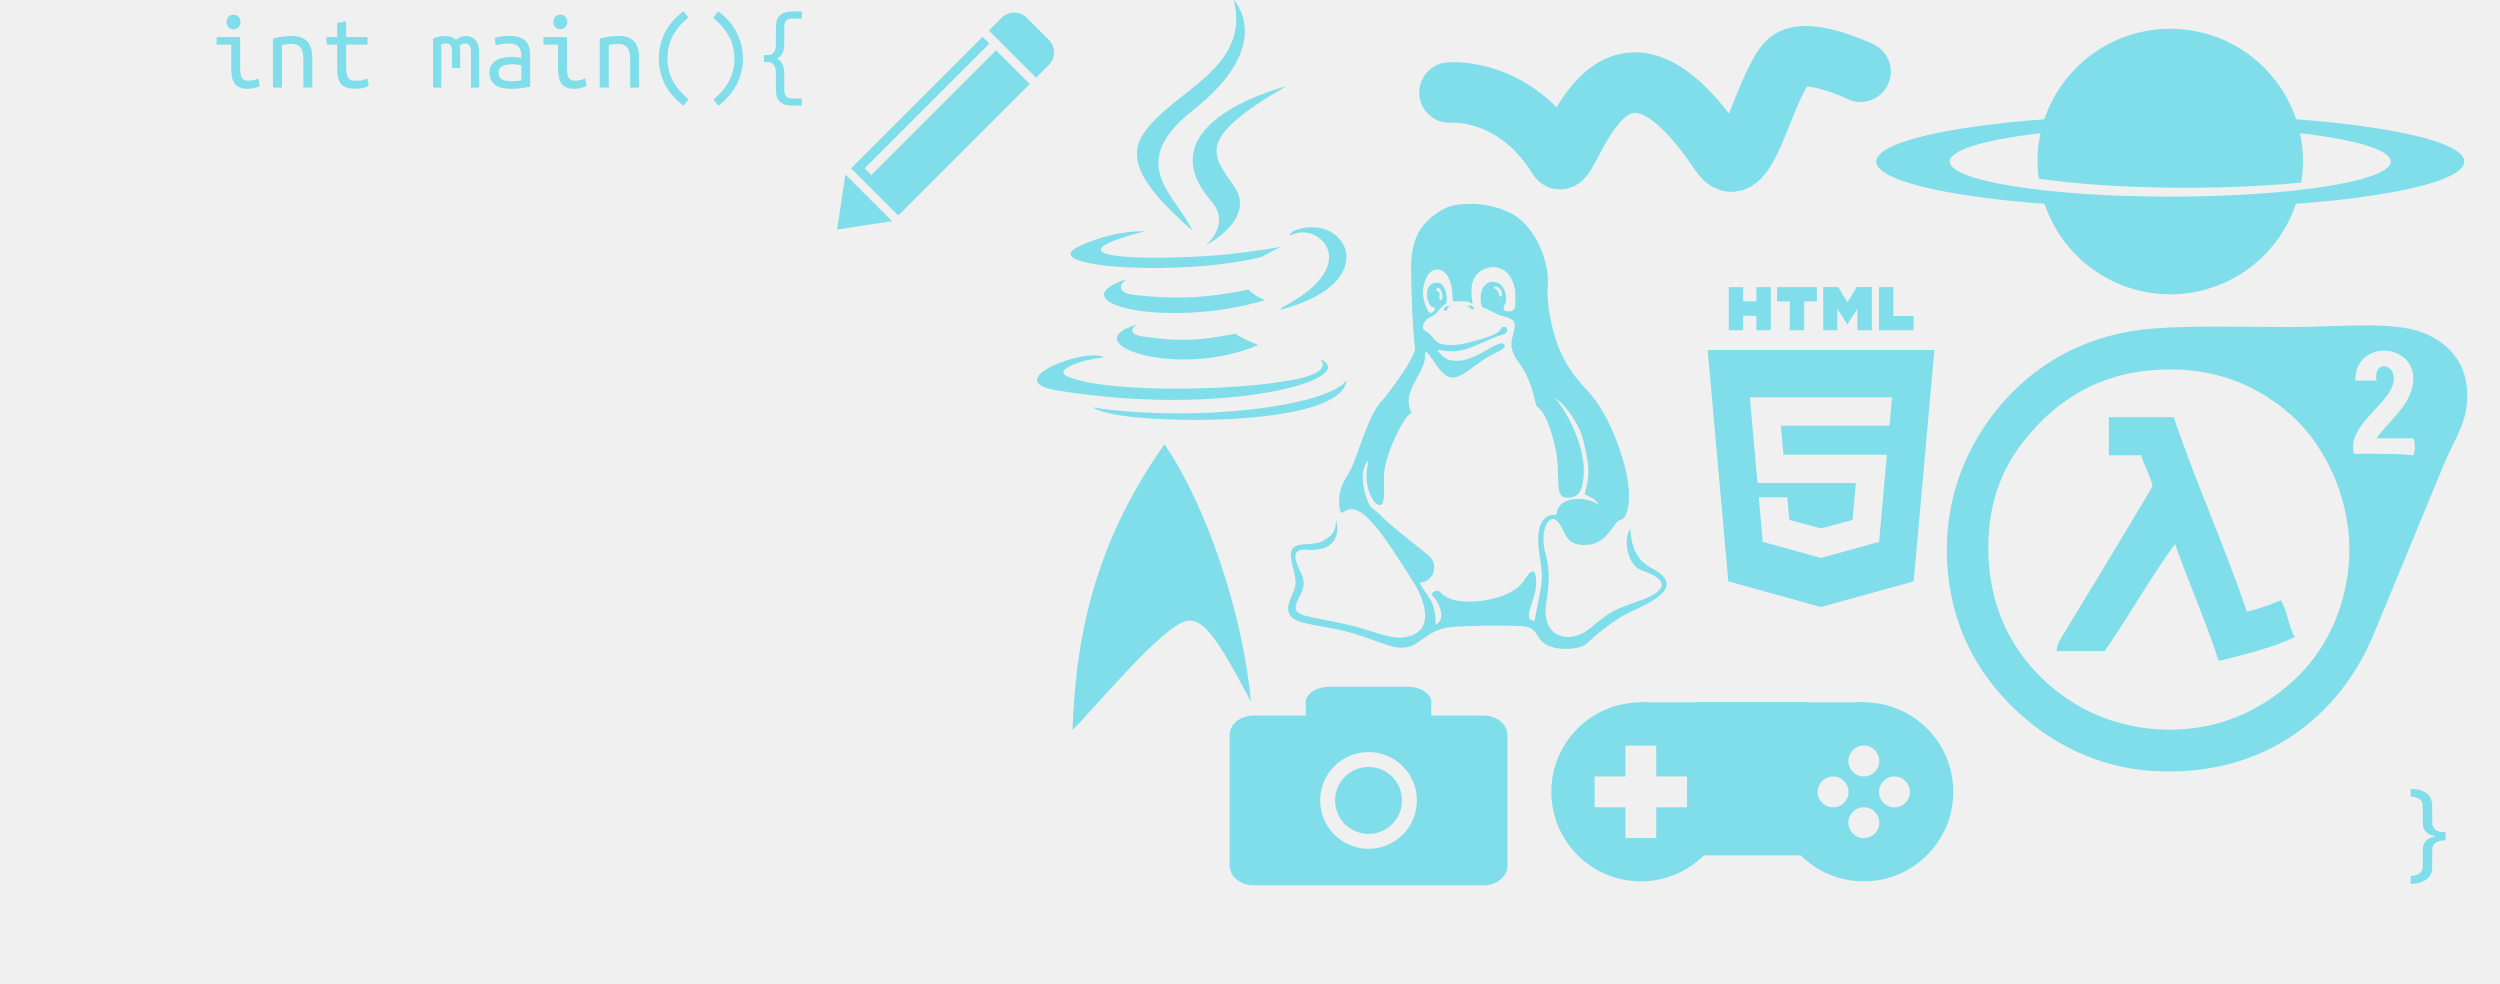
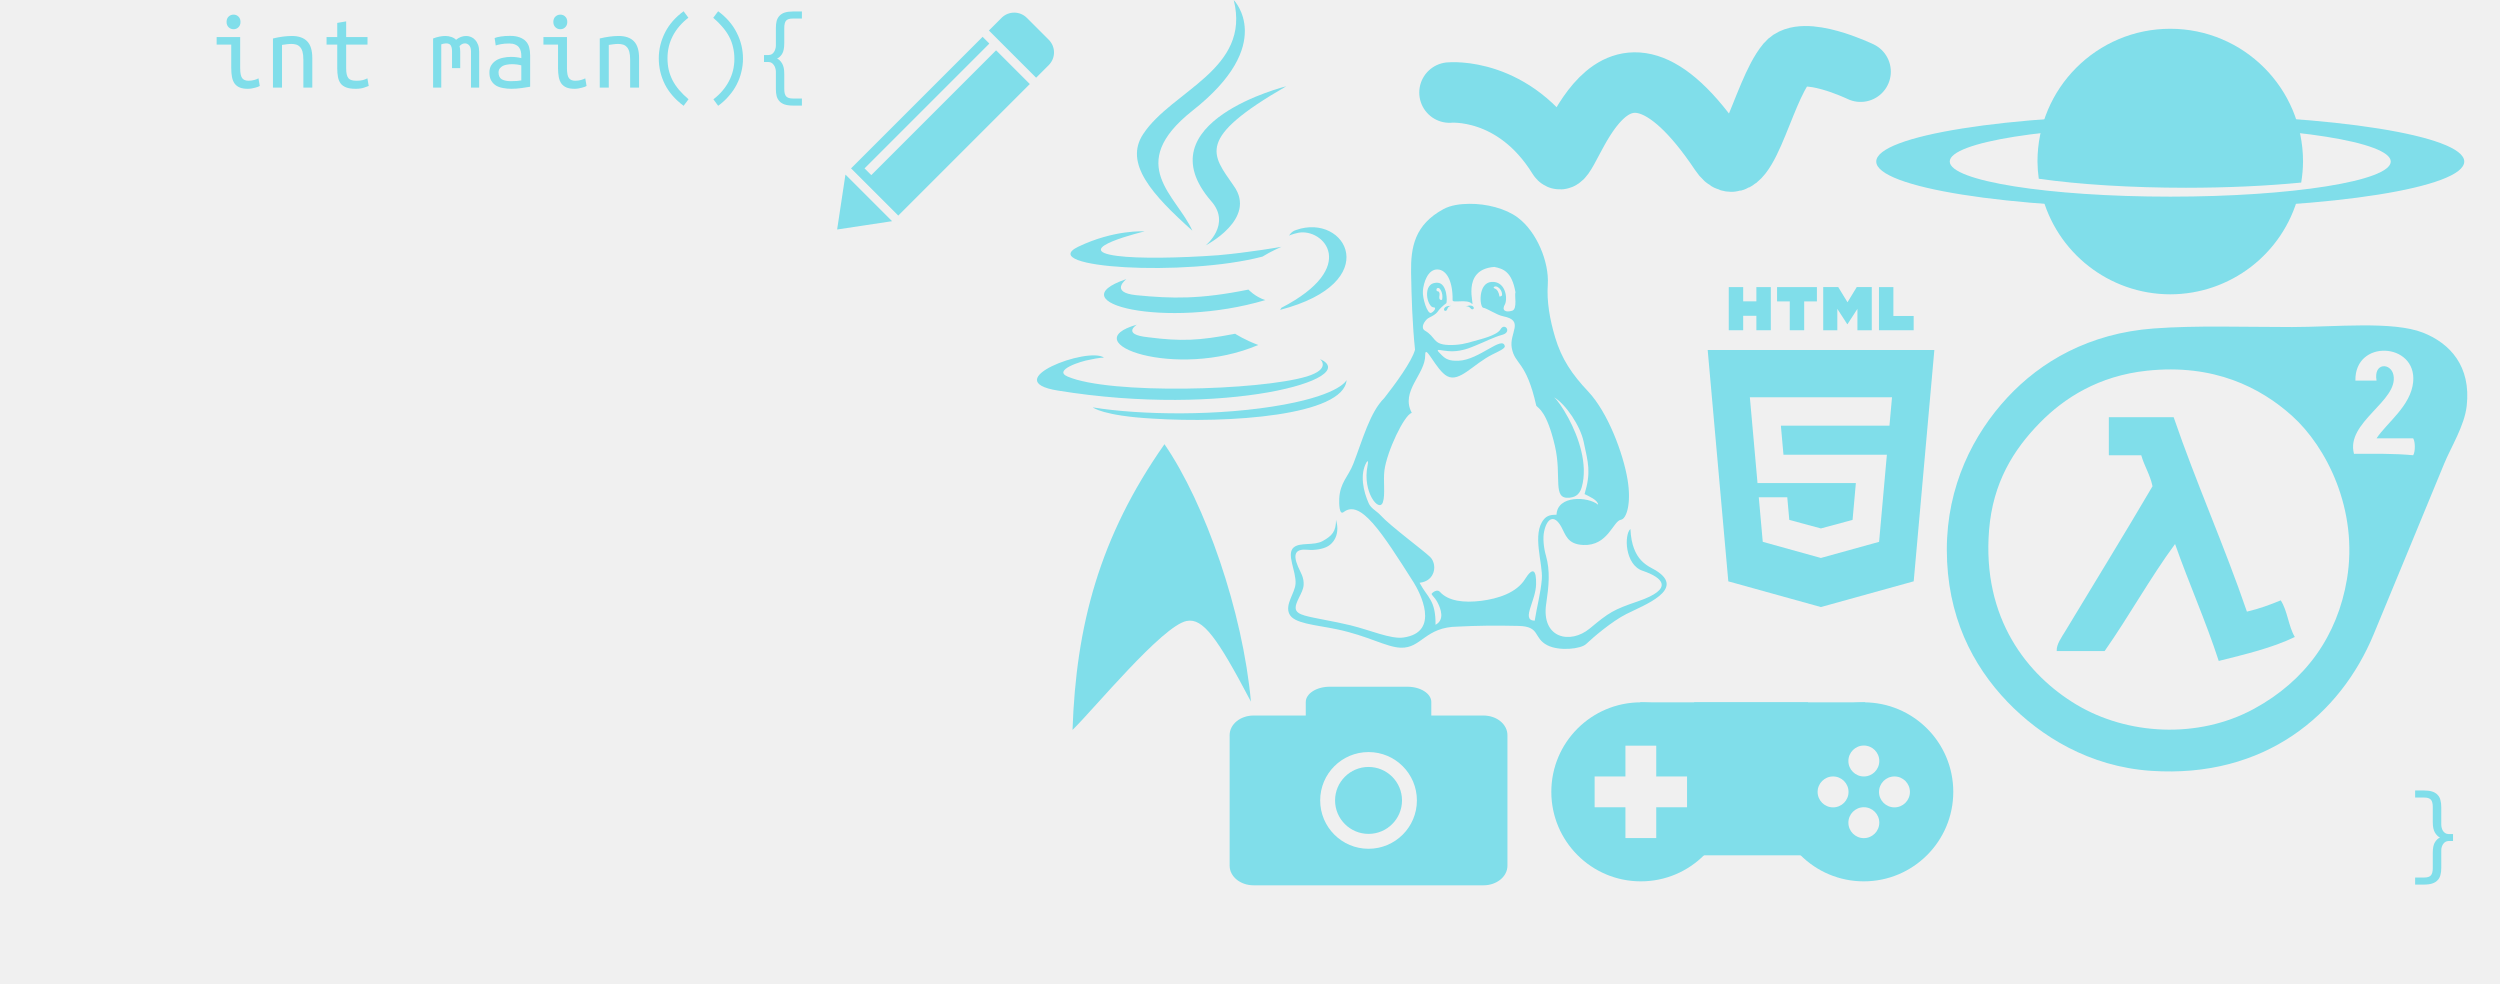
<svg xmlns="http://www.w3.org/2000/svg" width="743.838pt" height="292.592pt" viewBox="0 0 929.797 365.74" id="svg2" version="1.1">
  <defs id="defs4">
    <clipPath clipPathUnits="userSpaceOnUse" id="clipPath5843">
      <rect style="fill:#ffffff;fill-opacity:1;stroke:#4dc1ce;stroke-width:0;stroke-miterlimit:4;stroke-dasharray:none;stroke-opacity:1" id="rect5845" width="988.757" height="423.016" x="-543.386" y="116.912" />
    </clipPath>
    <clipPath clipPathUnits="userSpaceOnUse" id="clipPath5847">
      <rect style="fill:#ffffff;fill-opacity:1;stroke:#4dc1ce;stroke-width:0;stroke-miterlimit:4;stroke-dasharray:none;stroke-opacity:1" id="rect5849" width="988.757" height="423.016" x="-543.386" y="116.912" />
    </clipPath>
    <clipPath clipPathUnits="userSpaceOnUse" id="clipPath5851">
      <rect style="fill:#ffffff;fill-opacity:1;stroke:#4dc1ce;stroke-width:0;stroke-miterlimit:4;stroke-dasharray:none;stroke-opacity:1" id="rect5853" width="988.757" height="423.016" x="-543.386" y="116.912" />
    </clipPath>
    <clipPath clipPathUnits="userSpaceOnUse" id="clipPath5855">
      <rect style="fill:#ffffff;fill-opacity:1;stroke:#4dc1ce;stroke-width:0;stroke-miterlimit:4;stroke-dasharray:none;stroke-opacity:1" id="rect5857" width="988.757" height="423.016" x="-543.386" y="116.912" />
    </clipPath>
    <clipPath clipPathUnits="userSpaceOnUse" id="clipPath5859">
      <rect style="fill:#ffffff;fill-opacity:1;stroke:#4dc1ce;stroke-width:0;stroke-miterlimit:4;stroke-dasharray:none;stroke-opacity:1" id="rect5861" width="988.757" height="423.016" x="-543.386" y="116.912" />
    </clipPath>
    <clipPath clipPathUnits="userSpaceOnUse" id="clipPath5863">
      <rect style="fill:#ffffff;fill-opacity:1;stroke:#4dc1ce;stroke-width:0;stroke-miterlimit:4;stroke-dasharray:none;stroke-opacity:1" id="rect5865" width="988.757" height="423.016" x="-543.386" y="116.912" />
    </clipPath>
    <clipPath clipPathUnits="userSpaceOnUse" id="clipPath5867">
      <rect style="fill:#ffffff;fill-opacity:1;stroke:#4dc1ce;stroke-width:0;stroke-miterlimit:4;stroke-dasharray:none;stroke-opacity:1" id="rect5869" width="988.757" height="423.016" x="-543.386" y="116.912" />
    </clipPath>
    <clipPath clipPathUnits="userSpaceOnUse" id="clipPath5871">
      <rect style="fill:#ffffff;fill-opacity:1;stroke:#4dc1ce;stroke-width:0;stroke-miterlimit:4;stroke-dasharray:none;stroke-opacity:1" id="rect5873" width="988.757" height="423.016" x="-543.386" y="116.912" />
    </clipPath>
  </defs>
  <g id="layer1" transform="translate(-561.7553,-62.88513)">
    <g id="g4222" transform="matrix(0.553083,0,0,0.553083,1025.002,56.67962)" style="fill:#80deea;fill-opacity:1">
      <path id="path3394" d="m 610.83,232.082 c 28.292,-2.092 60.246,-0.947 92.846,-0.947 29.215,0 67.794,-4.206 88.109,3.79 18.095,7.122 32.394,22.523 29.37,49.265 -1.518,13.418 -10.561,27.648 -15.159,38.844 -15.217,37.058 -32.812,79.412 -47.37,114.636 -22.42,54.242 -73.281,97.021 -149.691,91.9 -41.429,-2.779 -74.371,-23.248 -96.636,-46.424 -23.404,-24.363 -40.738,-57.709 -40.738,-102.32 0,-42.795 17.851,-77.686 40.738,-102.321 22.405,-24.115 54.82,-43.191 98.531,-46.423 m 174.323,36.001 c 2.555,-26.637 -39.369,-29.095 -38.844,-0.947 l 14.211,0 c -2.135,-12.303 9.656,-12.044 11.369,-3.79 3.631,17.5 -32.326,31.788 -26.527,53.055 13.622,-0.042 27.428,-0.269 39.791,0.947 1.48,-2.172 1.48,-9.196 0,-11.369 l -24.633,0 c 7.006,-10.561 23.09,-21.807 24.633,-37.896 m -251.064,27.475 c -17.719,18.101 -31.533,40.191 -34.107,72.003 -4.841,59.829 25.983,97.852 58.74,117.479 33.944,20.338 81.501,23.41 119.373,2.842 34.803,-18.899 56.164,-49.133 62.529,-87.161 7.796,-46.582 -13.714,-89.051 -36.949,-109.9 -21.16,-18.987 -52.508,-35.137 -97.583,-30.317 -32.291,3.452 -55.493,18.187 -72.003,35.054" style="fill:#80deea;fill-opacity:1" />
      <path id="path3396" d="m 580.512,291.768 43.581,0 c 15.314,44.688 33.953,86.053 49.266,130.743 8.193,-1.912 15.589,-4.622 22.737,-7.579 4.533,6.835 5.214,17.524 9.475,24.633 -15.107,7.315 -33.225,11.621 -51.16,16.106 -8.843,-27.16 -20.003,-52.001 -29.37,-78.636 -16.864,22.928 -30.968,48.614 -47.371,72.003 l -32.212,0 c -0.297,-4.498 3.277,-9.268 5.685,-13.264 18.61,-30.885 40.048,-65.68 58.74,-97.583 -1.638,-7.837 -5.489,-13.46 -7.58,-20.843 l -21.79,0 0,-25.58 z" style="fill:#80deea;fill-opacity:1" />
    </g>
    <g id="g4326" style="fill:#80deea;fill-opacity:1" transform="matrix(0.5023756,0,0,0.5023756,684.5016,-186.424)">
      <path style="fill:#80deea;fill-opacity:1" id="_227268128" d="m 597.38,736.596 c 0,0 -11.939,7.267 8.305,9.344 24.397,3.114 37.374,2.596 64.366,-2.595 0,0 7.267,4.672 17.13,8.305 -60.733,25.954 -137.557,-1.558 -89.801,-15.054 l 10e-5,-3e-5 z m -7.786,-33.74 c 0,0 -12.977,9.862 7.267,11.939 26.474,2.596 47.237,3.114 83.053,-4.153 0,0 4.672,5.191 12.458,7.786 -73.191,21.802 -155.206,2.076 -102.778,-15.572 l -5e-4,10e-5 z m 143.267,59.175 c 0,0 8.825,7.267 -9.863,12.977 -34.779,10.382 -145.863,13.496 -177.008,0 -10.901,-4.671 9.863,-11.42 16.61,-12.458 6.748,-1.557 10.382,-1.557 10.382,-1.557 -11.938,-8.305 -79.419,17.13 -34.26,24.397 124.061,20.244 226.321,-8.824 194.137,-23.359 l 10e-4,8e-5 z m -129.771,-94.473 c 0,0 -56.58,13.496 -20.244,18.168 15.572,2.076 46.198,1.558 74.748,-0.519 23.358,-2.076 46.718,-6.229 46.718,-6.229 0,0 -8.306,3.633 -14.016,7.267 -57.618,15.053 -168.183,8.305 -136.519,-7.267 26.992,-12.977 49.312,-11.42 49.312,-11.42 l 3e-4,-3e-5 z m 101.222,56.58 c 58.137,-30.107 31.145,-59.175 12.458,-55.542 -4.672,1.038 -6.748,2.076 -6.748,2.076 0,0 1.557,-3.115 5.191,-4.153 36.855,-12.977 65.924,38.931 -11.938,59.175 0,0 0.519,-0.519 1.038,-1.557 l 0,1e-5 z m -95.512,82.015 c 56.061,3.634 141.71,-2.076 143.786,-28.549 0,0 -4.152,10.382 -46.198,18.168 -47.756,8.825 -106.931,7.786 -141.71,2.076 0,0 7.267,6.229 44.122,8.305 l 10e-5,3e-5 z" />
      <path id="path4303" d="m 669.014,496.26 c 0,0 32.183,32.702 -30.626,82.015 -50.351,39.969 -11.42,62.809 0,88.763 -29.588,-26.473 -50.87,-49.832 -36.336,-71.633 21.283,-32.183 79.939,-47.755 66.962,-99.145 l 0,-10e-5 z" style="fill:#80deea;fill-opacity:1" />
      <path id="path4301" d="m 652.403,645.237 c 15.053,17.13 -4.153,32.703 -4.153,32.703 0,0 38.412,-19.725 20.763,-44.122 -16.092,-23.358 -28.55,-34.778 38.931,-73.71 0,0 -106.412,26.474 -55.542,85.13 l 0,-10e-5 z" style="fill:#80deea;fill-opacity:1" />
    </g>
    <g id="g4475" transform="matrix(0.2324145,0,0,0.2324145,1178.678,139.6418)" style="fill:#80deea;fill-opacity:1">
      <path id="polygon4403" transform="translate(0,52.36223)" d="m 78.289,177.424 33.012,370.258 148.133,41.123 148.543,-41.182 33.047,-370.199 -362.734,0 z m 67.498,75.686 113.713,0 0.156,0 113.598,0 -1.086,12.184 -2.07,23.02 -0.91,10.207 -0.146,0 -109.385,0 -0.156,0 -64.084,0 4.15,46.502 59.934,0 0.156,0 93.162,0 12.236,0 -1.107,12.193 -10.672,119.551 -0.682,7.672 -92.938,25.758 0,0.008 -0.209,0.059 -93.02,-25.824 -6.363,-71.301 21.01,0 24.576,0 3.232,36.217 50.574,13.656 0.043,-0.012 0,-0.002 50.646,-13.67 5.271,-58.895 -55.762,0 -0.156,0 -101.465,0 -11.16,-125.139 -1.088,-12.184 z" style="fill:#80deea;fill-opacity:1" />
      <path style="fill:#80deea;fill-opacity:1" id="path4411" d="m 112.038,129.166 23.077,0 0,22.8 21.11,0 0,-22.8 23.078,0 0,69.044 -23.077,0 0,-23.12 -21.11,0 0,23.12 -23.077,0 0,-69.044 z" />
      <path style="fill:#80deea;fill-opacity:1" id="path4413" d="m 209.65,152.062 -20.316,0 0,-22.896 63.72,0 0,22.896 -20.325,0 0,46.148 -23.078,0 0,-46.148 z" />
      <path style="fill:#80deea;fill-opacity:1" id="path4415" d="m 263.167,129.166 24.063,0 14.802,24.26 14.787,-24.26 24.072,0 0,69.044 -22.982,0 0,-34.222 -15.877,24.549 -0.397,0 -15.888,-24.549 0,34.222 -22.58,0 0,-69.044 z" />
      <path style="fill:#80deea;fill-opacity:1" id="path4417" d="m 352.376,129.166 23.084,0 0,46.222 32.453,0 0,22.822 -55.537,0 0,-69.044 z" />
    </g>
    <path d="m 1101.49,176.648 c -1.782,0.19 -1.167,1.829 -2.158,1.864 -0.977,0.036 -0.778,-2.087 2.158,-1.864 z m 5.371,0.27 c 1.734,-0.445 1.743,1.3 2.69,0.983 0.92,-0.309 -0.015,-2.218 -2.69,-0.983 z m 59.755,114.34 c -5.356,2.693 -12.342,8.675 -14.954,11.154 -1.921,1.838 -9.969,2.75 -14.441,0.449 -5.299,-2.728 -2.488,-6.986 -10.671,-7.187 -4.067,-0.095 -8.022,-0.131 -11.985,-0.083 -3.506,0.047 -7.01,0.155 -10.584,0.341 -12.286,0.107 -13.488,8.14 -21.314,7.846 -5.356,-0.199 -12.116,-4.424 -23.724,-6.855 -8.158,-1.698 -15.99,-2.102 -17.668,-5.712 -1.675,-3.598 2.067,-7.633 2.316,-11.219 0.306,-4.676 -3.542,-11.035 -0.698,-13.499 2.348,-2.04 7.494,-0.544 10.81,-2.396 3.527,-1.957 4.943,-3.586 4.943,-7.882 1.298,4.388 -0.059,8.024 -2.975,9.806 -1.734,1.048 -4.958,1.603 -7.609,1.333 -2.099,-0.199 -3.4,0.142 -4.038,0.942 -0.814,1.039 -0.552,2.856 0.472,5.276 1.03,2.42 2.268,3.954 2.102,6.915 -0.166,2.963 -3.423,6.481 -2.903,8.972 0.202,0.956 1.143,1.755 3.399,2.393 3.741,1.051 10.418,2.004 17.006,3.61 7.324,1.797 14.886,5.181 19.585,4.531 14.052,-1.957 6.039,-17.026 3.765,-20.61 -11.861,-18.671 -19.704,-30.894 -25.983,-26.043 -1.639,1.262 -1.701,-3.177 -1.63,-4.887 0.27,-6.137 3.388,-8.283 5.24,-13.06 3.468,-8.945 6.172,-19.191 11.537,-24.487 3.993,-5.109 10.222,-13.52 11.415,-17.959 -1.004,-9.652 -1.312,-19.811 -1.467,-28.709 -0.151,-9.465 1.348,-17.769 12.036,-23.576 2.607,-1.416 5.994,-1.936 9.583,-1.971 6.418,-0.071 13.496,1.725 18.018,5.077 7.209,5.344 11.739,16.718 11.21,24.897 -0.428,6.297 0.707,12.897 2.726,19.681 2.417,8.057 6.24,13.722 12.315,20.164 7.321,7.764 13.018,23.059 14.622,32.747 1.511,9.049 -0.457,14.643 -2.443,14.924 -2.957,0.436 -4.801,9.83 -14.064,9.393 -5.911,-0.285 -6.49,-3.776 -8.129,-6.751 -2.634,-4.756 -5.312,-3.269 -6.386,1.689 -0.555,2.535 -0.151,6.172 0.662,9.002 1.651,5.795 1.084,11.293 0.098,17.958 -1.891,12.793 8.939,15.213 16.246,9.132 7.209,-6.003 8.752,-6.959 17.876,-10.073 13.757,-4.712 9.135,-8.877 1.737,-11.365 -6.632,-2.23 -6.905,-13.437 -4.53,-15.551 0.528,12.036 6.793,13.781 9.45,15.423 11.381,7.065 -4.3,12.86 -10.974,16.221 z M 1135.98,256.003 c 1.253,-1.487 2.728,-1.653 4.673,-1.689 0.297,-7.336 11.718,-6.796 15.459,-3.726 0,-1.701 -3.589,-3.224 -5.026,-3.943 2.491,-8.283 1.321,-11.611 -0.33,-19.434 -1.253,-5.97 -6.692,-14.004 -10.952,-16.518 1.075,0.941 3.117,3.681 5.276,7.701 3.717,6.92 7.386,17.148 4.943,25.737 -0.941,3.281 -3.091,3.694 -4.566,3.86 -6.55,0.683 -2.699,-7.74 -5.418,-19.342 -3.028,-12.897 -6.134,-13.865 -6.914,-14.877 -3.753,-16.78 -7.927,-15.105 -9.108,-21.441 -1.06,-5.606 4.886,-10.242 -3.198,-11.81 -2.464,-0.484 -5.991,-2.984 -7.398,-3.162 -1.393,-0.19 -2.076,-9.251 3.034,-9.619 5.109,-0.377 6.086,5.772 5.083,8.191 -1.452,2.396 0.107,3.292 2.633,2.512 2.067,-0.635 0.734,-6.018 1.226,-6.816 -1.333,-7.707 -4.551,-8.818 -7.903,-9.465 -12.722,0.977 -7.01,15.067 -8.298,13.71 -1.802,-1.912 -7.22,-0.107 -7.194,-1.333 0.116,-7.185 -2.292,-11.35 -5.608,-11.436 -3.693,-0.107 -5.216,5.065 -5.439,7.977 -0.211,2.797 1.663,8.625 3.031,8.179 0.897,-0.297 2.432,-2.099 0.79,-2.09 -0.849,0.012 -2.131,-1.98 -2.265,-4.403 -0.128,-2.417 0.757,-4.848 3.895,-4.72 3.681,0.143 3.646,7.333 3.245,7.612 -1.179,0.816 -2.69,2.399 -2.853,2.669 -1.17,1.96 -3.518,2.443 -4.379,3.305 -1.639,1.638 -1.972,3.491 -0.743,4.201 4.21,2.417 2.841,5.106 8.732,5.356 3.868,0.152 6.781,-0.603 9.414,-1.407 2.051,-0.62 8.639,-2.025 10.029,-4.444 0.603,-1.027 1.36,-1.063 1.864,-0.769 0.884,0.51 1.075,2.221 -1.203,2.832 -3.257,0.885 -6.546,2.622 -9.429,3.776 -2.877,1.167 -3.797,1.615 -6.511,2.114 -6.116,1.095 -10.631,-2.209 -6.528,1.758 1.36,1.322 2.669,2.147 6.187,2.004 7.704,-0.306 16.337,-9.557 17.19,-5.415 0.178,0.849 -2.44,2.004 -4.483,3.019 -7.223,3.554 -12.309,10.572 -16.934,8.144 -4.139,-2.182 -8.256,-12.448 -8.185,-7.849 0.116,7.092 -9.349,13.405 -4.994,21.477 -2.82,0.769 -9.251,14.336 -10.174,21.402 -0.504,4.002 0.384,9.028 -0.576,11.837 -1.393,4.059 -7.716,-3.869 -5.697,-13.583 0.363,-1.71 0.057,-2.072 -0.401,-1.247 -2.571,4.543 -1.158,10.879 0.87,15.326 0.888,1.924 2.963,2.773 4.498,4.486 3.313,3.705 15.991,13.108 18.288,15.361 2.784,2.737 2.004,9.016 -3.916,9.616 3.034,5.724 5.991,6.267 5.946,15.625 3.432,-1.844 2.052,-5.876 0.615,-8.533 -1.004,-1.817 -2.316,-2.642 -2.031,-3.066 0.214,-0.32 1.98,-1.841 3.043,-0.65 3.126,3.504 9.028,4.13 15.376,3.34 6.336,-0.804 13.132,-3.019 16.273,-8.069 1.473,-2.372 2.535,-3.212 3.218,-2.797 0.674,0.424 0.968,2.099 0.896,4.789 -0.08,2.986 -1.33,6.089 -2.108,8.568 -0.876,2.809 -1.146,4.801 1.591,4.908 0.814,-5.193 2.242,-10.302 2.654,-15.468 0.462,-5.877 -3.796,-16.817 0.791,-22.267 z m -38.833,-83.437 c -0.211,1.158 -0.128,1.879 0.674,1.879 0.131,0 0.27,-0.027 0.32,-0.32 0.386,-2.301 -0.804,-3.975 -1.289,-4.109 -1.131,-0.282 -0.989,1.333 -0.401,1.205 0.356,-0.072 0.838,0.519 0.695,1.345 z m 20.912,-3.162 c -1.158,0.107 -0.825,0.683 -0.249,0.849 0.754,0.225 1.464,1.508 1.627,2.904 0.012,0.128 0.968,-0.202 0.968,-0.508 0.072,-2.233 -1.841,-3.29 -2.345,-3.245 z" id="path4996" style="fill:#80deea;fill-opacity:1" />
    <g id="g5920" transform="matrix(0.4450883,0,0,0.4450883,927.6177,62.28482)" style="fill:#80deea;fill-opacity:1">
      <path id="rect5905" d="m 225.49,599.253 c -11.08,0 -20,7.322 -20,16.418 l 0,109.029 c 0,9.096 8.92,16.418 20,16.418 l 192.143,0 c 11.08,0 20,-7.322 20,-16.418 l 0,-109.029 c 0,-9.096 -8.92,-16.418 -20,-16.418 l -192.143,0 z m 96.072,30.523 a 40.41,40.41 0 0 1 40.41,40.41 40.41,40.41 0 0 1 -40.41,40.41 40.41,40.41 0 0 1 -40.41,-40.41 40.41,40.41 0 0 1 40.41,-40.41 z" style="fill:#80deea;fill-opacity:1;stroke:#4dc1ce;stroke-width:0;stroke-miterlimit:4;stroke-dasharray:none;stroke-opacity:1" />
      <rect ry="12.809" rx="20" y="575.18" x="269.114" height="49.008" width="104.894" id="rect5907" style="fill:#80deea;fill-opacity:1;stroke:#4dc1ce;stroke-width:0;stroke-miterlimit:4;stroke-dasharray:none;stroke-opacity:1" />
      <circle r="27.966" cy="670.185" cx="321.561" id="path5916" style="fill:#80deea;fill-opacity:1;stroke:#4dc1ce;stroke-width:0;stroke-miterlimit:4;stroke-dasharray:none;stroke-opacity:1" />
    </g>
    <g style="font-style:normal;font-weight:normal;font-size:54.016px;line-height:0%;font-family:sans-serif;letter-spacing:0px;word-spacing:0px;fill:#80deea;fill-opacity:1;stroke:none;stroke-width:1px;stroke-linecap:butt;stroke-linejoin:miter;stroke-opacity:1" id="text5944">
      <path d="m 648.61,73.753 q -1.053,0 -1.823,-0.729 -0.77,-0.729 -0.77,-1.985 0,-1.256 0.77,-1.985 0.77,-0.729 1.823,-0.729 1.094,0 1.823,0.729 0.77,0.729 0.77,1.985 0,1.256 -0.77,1.985 -0.729,0.729 -1.823,0.729 z m -0.851,5.712 -5.429,0 0,-2.795 8.751,0 0,11.546 q 0,2.795 0.77,3.768 0.77,0.932 2.309,0.932 1.175,0 2.147,-0.284 1.013,-0.284 1.58,-0.608 l 0.486,2.836 q -0.243,0.122 -0.689,0.324 -0.446,0.162 -1.053,0.324 -0.567,0.162 -1.296,0.284 -0.689,0.122 -1.458,0.122 -1.783,0 -2.957,-0.486 -1.175,-0.486 -1.904,-1.458 -0.689,-0.972 -0.972,-2.39 -0.284,-1.458 -0.284,-3.362 l 0,-8.751 z" style="font-style:normal;font-variant:normal;font-weight:normal;font-stretch:normal;font-size:40.512px;font-family:'Ubuntu Mono';-inkscape-font-specification:'Ubuntu Mono';fill:#80deea;fill-opacity:1" id="path4187" />
      <path d="m 663.276,77.197 q 1.823,-0.446 3.606,-0.689 1.823,-0.243 3.403,-0.243 3.768,0 5.672,1.945 1.945,1.945 1.945,6.239 l 0,11.019 -3.322,0 0,-10.412 q 0,-1.823 -0.324,-2.957 -0.324,-1.134 -0.932,-1.742 -0.567,-0.648 -1.418,-0.891 -0.81,-0.243 -1.783,-0.243 -0.81,0 -1.742,0.122 -0.891,0.081 -1.742,0.243 l 0,15.881 -3.362,0 0,-18.271 z" style="font-style:normal;font-variant:normal;font-weight:normal;font-stretch:normal;font-size:40.512px;font-family:'Ubuntu Mono';-inkscape-font-specification:'Ubuntu Mono';fill:#80deea;fill-opacity:1" id="path4189" />
      <path d="m 690.499,76.67 7.94,0 0,2.795 -7.94,0 0,8.751 q 0,1.418 0.203,2.309 0.203,0.891 0.648,1.458 0.486,0.527 1.215,0.729 0.729,0.203 1.783,0.203 1.458,0 2.35,-0.243 0.891,-0.243 1.702,-0.648 l 0.486,2.836 q -0.567,0.243 -1.823,0.648 -1.215,0.405 -3.038,0.405 -2.107,0 -3.444,-0.486 -1.337,-0.486 -2.107,-1.458 -0.729,-0.972 -1.013,-2.39 -0.284,-1.458 -0.284,-3.362 l 0,-8.751 -3.97,0 0,-2.795 3.97,0 0,-5.267 3.322,-0.567 0,5.834 z" style="font-style:normal;font-variant:normal;font-weight:normal;font-stretch:normal;font-size:40.512px;font-family:'Ubuntu Mono';-inkscape-font-specification:'Ubuntu Mono';fill:#80deea;fill-opacity:1" id="path4191" />
      <path d="m 722.828,77.197 q 2.431,-0.932 4.578,-0.932 1.175,0 2.188,0.365 1.053,0.324 1.783,1.053 1.742,-1.418 3.727,-1.418 0.972,0 1.823,0.365 0.891,0.365 1.539,1.094 0.689,0.729 1.094,1.823 0.405,1.094 0.405,2.552 l 0,13.369 -3.038,0 0,-13.45 q 0,-1.458 -0.648,-2.228 -0.648,-0.77 -1.62,-0.77 -0.486,0 -1.013,0.243 -0.527,0.243 -0.972,0.77 0.243,0.932 0.243,2.066 l 0,6.117 -3.038,0 0,-6.158 q 0,-1.418 -0.446,-2.228 -0.446,-0.81 -1.742,-0.81 -0.81,0 -1.823,0.365 l 0,16.083 -3.038,0 0,-18.271 z" style="font-style:normal;font-variant:normal;font-weight:normal;font-stretch:normal;font-size:40.512px;font-family:'Ubuntu Mono';-inkscape-font-specification:'Ubuntu Mono';fill:#80deea;fill-opacity:1" id="path4193" />
      <path d="m 751.753,93.078 q 1.256,0 2.228,-0.081 1.013,-0.081 1.661,-0.203 l 0,-5.591 q -0.648,-0.203 -1.58,-0.324 -0.891,-0.122 -1.904,-0.122 -0.932,0 -1.823,0.162 -0.891,0.122 -1.58,0.486 -0.689,0.365 -1.134,0.972 -0.446,0.567 -0.446,1.458 0,1.823 1.215,2.552 1.256,0.689 3.362,0.689 z m -0.324,-16.853 q 2.107,0 3.525,0.527 1.458,0.527 2.35,1.458 0.891,0.932 1.256,2.269 0.365,1.337 0.365,2.917 l 0,11.748 q -1.175,0.203 -3.119,0.486 -1.904,0.284 -3.93,0.284 -1.539,0 -2.998,-0.284 -1.458,-0.243 -2.593,-0.891 -1.134,-0.689 -1.823,-1.864 -0.689,-1.175 -0.689,-2.998 0,-1.62 0.689,-2.714 0.729,-1.134 1.823,-1.823 1.134,-0.689 2.552,-0.972 1.458,-0.324 2.917,-0.324 1.985,0 3.889,0.446 l 0,-0.932 q 0,-0.851 -0.203,-1.62 -0.162,-0.81 -0.689,-1.458 -0.486,-0.648 -1.377,-1.013 -0.851,-0.405 -2.228,-0.405 -1.742,0 -3.038,0.243 -1.296,0.243 -1.985,0.486 l -0.405,-2.755 q 0.689,-0.324 2.269,-0.567 1.62,-0.243 3.443,-0.243 z" style="font-style:normal;font-variant:normal;font-weight:normal;font-stretch:normal;font-size:40.512px;font-family:'Ubuntu Mono';-inkscape-font-specification:'Ubuntu Mono';fill:#80deea;fill-opacity:1" id="path4195" />
      <path d="m 770.146,73.753 q -1.053,0 -1.823,-0.729 -0.77,-0.729 -0.77,-1.985 0,-1.256 0.77,-1.985 0.77,-0.729 1.823,-0.729 1.094,0 1.823,0.729 0.77,0.729 0.77,1.985 0,1.256 -0.77,1.985 -0.729,0.729 -1.823,0.729 z m -0.851,5.712 -5.429,0 0,-2.795 8.751,0 0,11.546 q 0,2.795 0.77,3.768 0.77,0.932 2.309,0.932 1.175,0 2.147,-0.284 1.013,-0.284 1.58,-0.608 l 0.486,2.836 q -0.243,0.122 -0.689,0.324 -0.446,0.162 -1.053,0.324 -0.567,0.162 -1.296,0.284 -0.689,0.122 -1.458,0.122 -1.783,0 -2.957,-0.486 -1.175,-0.486 -1.904,-1.458 -0.689,-0.972 -0.972,-2.39 -0.284,-1.458 -0.284,-3.362 l 0,-8.751 z" style="font-style:normal;font-variant:normal;font-weight:normal;font-stretch:normal;font-size:40.512px;font-family:'Ubuntu Mono';-inkscape-font-specification:'Ubuntu Mono';fill:#80deea;fill-opacity:1" id="path4197" />
      <path d="m 784.811,77.197 q 1.823,-0.446 3.606,-0.689 1.823,-0.243 3.403,-0.243 3.768,0 5.672,1.945 1.945,1.945 1.945,6.239 l 0,11.019 -3.322,0 0,-10.412 q 0,-1.823 -0.324,-2.957 -0.324,-1.134 -0.932,-1.742 -0.567,-0.648 -1.418,-0.891 -0.81,-0.243 -1.783,-0.243 -0.81,0 -1.742,0.122 -0.891,0.081 -1.742,0.243 l 0,15.881 -3.362,0 0,-18.271 z" style="font-style:normal;font-variant:normal;font-weight:normal;font-stretch:normal;font-size:40.512px;font-family:'Ubuntu Mono';-inkscape-font-specification:'Ubuntu Mono';fill:#80deea;fill-opacity:1" id="path4199" />
      <path d="m 817.747,69.5 q -3.768,2.917 -5.753,6.725 -1.985,3.808 -1.985,8.305 0,2.269 0.446,4.294 0.486,2.026 1.418,3.889 0.972,1.864 2.431,3.606 1.499,1.742 3.525,3.484 l -1.823,2.431 q -4.659,-3.444 -6.968,-7.981 -2.269,-4.578 -2.269,-9.642 0,-5.023 2.309,-9.601 2.309,-4.578 6.928,-7.94 l 1.783,2.431 -0.041,0 z" style="font-style:normal;font-variant:normal;font-weight:normal;font-stretch:normal;font-size:40.512px;font-family:'Ubuntu Mono';-inkscape-font-specification:'Ubuntu Mono';fill:#80deea;fill-opacity:1" id="path4201" />
      <path d="m 827.105,99.803 q 3.768,-2.917 5.753,-6.725 2.026,-3.808 2.026,-8.305 0,-2.269 -0.486,-4.294 -0.446,-2.026 -1.418,-3.889 -0.972,-1.864 -2.471,-3.606 -1.458,-1.742 -3.484,-3.484 l 1.823,-2.431 q 4.659,3.444 6.928,8.021 2.309,4.537 2.309,9.601 0,2.512 -0.608,4.942 -0.567,2.431 -1.742,4.699 -1.134,2.228 -2.876,4.213 -1.702,2.026 -4.011,3.687 l -1.783,-2.431 0.041,0 z" style="font-style:normal;font-variant:normal;font-weight:normal;font-stretch:normal;font-size:40.512px;font-family:'Ubuntu Mono';-inkscape-font-specification:'Ubuntu Mono';fill:#80deea;fill-opacity:1" id="path4203" />
      <path d="m 845.903,83.355 1.62,0 q 0.689,0 1.215,-0.284 0.527,-0.324 0.851,-0.81 0.365,-0.527 0.527,-1.134 0.203,-0.648 0.203,-1.296 l 0,-6.522 q 0,-1.499 0.284,-2.633 0.324,-1.134 1.053,-1.904 0.729,-0.81 1.945,-1.215 1.256,-0.405 3.119,-0.405 l 3.281,0 0,2.633 -3.443,0 q -1.702,0 -2.431,0.77 -0.689,0.77 -0.689,2.795 l 0,5.591 q 0,2.714 -0.81,4.011 -0.81,1.256 -1.864,1.701 1.053,0.486 1.864,1.823 0.81,1.337 0.81,3.889 l 0,5.591 q 0,2.026 0.729,2.795 0.729,0.77 2.431,0.77 l 3.403,0 0,2.633 -3.281,0 q -1.864,0 -3.119,-0.405 -1.215,-0.405 -1.945,-1.215 -0.729,-0.77 -1.053,-1.904 -0.284,-1.134 -0.284,-2.633 l 0,-6.522 q 0,-0.608 -0.203,-1.215 -0.162,-0.648 -0.527,-1.134 -0.324,-0.527 -0.851,-0.851 -0.486,-0.324 -1.175,-0.324 l -1.661,0 0,-2.593 z" style="font-style:normal;font-variant:normal;font-weight:normal;font-stretch:normal;font-size:40.512px;font-family:'Ubuntu Mono';-inkscape-font-specification:'Ubuntu Mono';fill:#80deea;fill-opacity:1" id="path4205" />
    </g>
-     <text id="text5948" y="385.195" x="1457.031" style="font-style:normal;font-weight:normal;font-size:54.016px;line-height:0%;font-family:sans-serif;letter-spacing:0px;word-spacing:0px;fill:#80deea;fill-opacity:1;stroke:none;stroke-width:1px;stroke-linecap:butt;stroke-linejoin:miter;stroke-opacity:1" xml:space="preserve">
-       <tspan style="font-style:normal;font-variant:normal;font-weight:normal;font-stretch:normal;font-size:40.512px;font-family:'Ubuntu Mono';-inkscape-font-specification:'Ubuntu Mono';fill:#80deea;fill-opacity:1" y="385.195" x="1457.031" id="tspan5950">}</tspan>
-     </text>
+     <g style="font-style:normal;font-weight:normal;font-size:54.016px;line-height:0%;font-family:sans-serif;letter-spacing:0px;word-spacing:0px;fill:#80deea;fill-opacity:1;stroke:none;stroke-width:1px;stroke-linecap:butt;stroke-linejoin:miter;stroke-opacity:1" id="text5948">
+       <path d="m 1474.087,375.675 -1.621,0 q -0.689,0 -1.215,0.324 -0.486,0.284 -0.851,0.81 -0.324,0.486 -0.527,1.134 -0.162,0.608 -0.162,1.256 l 0,6.522 q 0,1.499 -0.324,2.633 -0.284,1.134 -1.053,1.904 -0.729,0.81 -1.985,1.215 -1.215,0.405 -3.079,0.405 l -3.281,0 0,-2.633 3.443,0 q 1.702,0 2.39,-0.77 0.729,-0.77 0.729,-2.795 l 0,-5.591 q 0,-2.714 0.81,-3.97 0.81,-1.296 1.863,-1.742 -1.053,-0.486 -1.863,-1.823 -0.81,-1.337 -0.81,-3.889 l 0,-5.591 q 0,-2.026 -0.729,-2.795 -0.729,-0.77 -2.431,-0.77 l -3.403,0 0,-2.633 3.281,0 q 1.863,0 3.079,0.405 1.256,0.405 1.985,1.215 0.77,0.77 1.053,1.904 0.324,1.134 0.324,2.633 l 0,6.522 q 0,0.608 0.162,1.256 0.162,0.608 0.486,1.134 0.365,0.486 0.851,0.81 0.527,0.324 1.215,0.324 l 1.661,0 0,2.593 z" style="font-style:normal;font-variant:normal;font-weight:normal;font-stretch:normal;font-size:40.512px;font-family:'Ubuntu Mono';-inkscape-font-specification:'Ubuntu Mono';fill:#80deea;fill-opacity:1" id="path4196" />
+     </g>
    <path style="color:#000000;fill:#80deea;fill-opacity:1;enable-background:accumulate" d="m 994.843,228.094 c -24.177,34.399 -32.885,67.498 -34.194,106.259 7.978,-7.775 33.373,-38.717 42.433,-40.515 6.046,-1.2 11.362,6.094 23.922,30.002 -3.055,-33.62 -17.024,-73.726 -32.16,-95.746 z" id="path6014" />
    <g id="g6126" transform="matrix(0.3585075,0,0,0.3585075,1139.028,180.4588)" style="fill:#80deea;fill-opacity:1">
      <path id="path6033" transform="translate(0,52.36223)" d="m 323.281,348.291 a 92.857,92.857 0 0 0 -92.857,92.857 92.857,92.857 0 0 0 92.857,92.855 92.857,92.857 0 0 0 92.855,-92.855 92.857,92.857 0 0 0 -92.855,-92.857 z m 0.074,44.828 a 16.035,16.035 0 0 1 16.035,16.035 16.035,16.035 0 0 1 -16.035,16.035 16.035,16.035 0 0 1 -16.033,-16.035 16.035,16.035 0 0 1 16.033,-16.035 z m -31.918,32.07 a 16.035,16.035 0 0 1 16.035,16.033 16.035,16.035 0 0 1 -16.035,16.035 16.035,16.035 0 0 1 -16.033,-16.035 16.035,16.035 0 0 1 16.033,-16.033 z m 63.686,0 a 16.035,16.035 0 0 1 16.035,16.033 16.035,16.035 0 0 1 -16.035,16.035 16.035,16.035 0 0 1 -16.035,-16.035 16.035,16.035 0 0 1 16.035,-16.033 z m -31.768,31.918 a 16.035,16.035 0 0 1 16.035,16.035 16.035,16.035 0 0 1 -16.035,16.033 16.035,16.035 0 0 1 -16.033,-16.033 16.035,16.035 0 0 1 16.033,-16.035 z" style="fill:#80deea;fill-opacity:1;stroke:#4dc1ce;stroke-width:0;stroke-miterlimit:4;stroke-dasharray:none;stroke-opacity:1" />
      <path id="circle6035" transform="translate(0,52.36223)" d="m 91.998,348.291 a 92.857,92.857 0 0 0 -92.857,92.857 92.857,92.857 0 0 0 92.857,92.855 92.857,92.857 0 0 0 92.855,-92.855 92.857,92.857 0 0 0 -92.855,-92.857 z m -15.979,44.924 31.955,0 0,31.955 31.955,0 0,31.955 -31.955,0 0,31.955 -31.955,0 0,-31.955 -31.955,0 0,-31.955 31.955,0 0,-31.955 z" style="fill:#80deea;fill-opacity:1;stroke:#4dc1ce;stroke-width:0;stroke-miterlimit:4;stroke-dasharray:none;stroke-opacity:1" />
      <path style="fill:#80deea;fill-opacity:1;stroke:#4dc1ce;stroke-width:0;stroke-miterlimit:4;stroke-dasharray:none;stroke-opacity:1" d="m 91.423,400.653 233.388,0 0,34.895 -233.388,0 z" id="rect6039" />
      <path id="path6116" d="m 147.309,400.653 118.177,0 0,158.704 -118.177,0 z" style="fill:#80deea;fill-opacity:1;stroke:#4dc1ce;stroke-width:0;stroke-miterlimit:4;stroke-dasharray:none;stroke-opacity:1" />
    </g>
    <g transform="matrix(0.5037471,0,0,0.5037471,887.9058,19.89407)" id="g6188" style="fill:#80deea;fill-opacity:1">
      <g id="g6226" transform="matrix(0.4002965,0,0,0.4002965,-51.80537,72.24784)" style="fill:#80deea;fill-opacity:1">
        <path id="path6190" d="m 422.953,176.019 c 0.549,-0.48 1.09,-0.975 1.612,-1.498 l 21.772,-21.772 c 12.883,-12.883 12.883,-33.771 0,-46.654 L 405.903,65.661 c -12.883,-12.883 -33.771,-12.883 -46.653,0 l -21.772,21.772 c -0.523,0.523 -1.018,1.064 -1.498,1.613 l 86.973,86.973 z" style="fill:#80deea;fill-opacity:1" />
        <polygon id="polygon6192" points="63.658,405.341 71.316,354.683 114.317,397.684 157.317,440.684 106.658,448.342 56,456 " style="fill:#80deea;fill-opacity:1" />
        <polygon id="polygon6194" points="106.541,343.253 336.701,113.094 324.26,100.653 81.659,343.253 168.747,430.341 411.348,187.74 349.143,125.535 118.982,355.694 " style="fill:#80deea;fill-opacity:1" />
      </g>
    </g>
    <path style="fill:none;fill-opacity:1;fill-rule:evenodd;stroke:#80deea;stroke-width:22.507;stroke-linecap:round;stroke-linejoin:round;stroke-miterlimit:4;stroke-dasharray:none;stroke-opacity:1" d="m 1100.856,97.31 c 0,0 24.008,-2.324 40.463,24.318 4.186,6.777 17.908,-65.027 60.196,-1.794 9.326,13.945 15.357,-22.255 24.716,-33.486 5.98,-7.176 27.507,3.189 27.507,3.189" id="path6264" />
    <g id="g6316" transform="matrix(0.6400604,0,0,0.6400604,1234.38,-307.7586)" style="fill:#80deea;fill-opacity:1">
      <path id="path6270" transform="translate(0,52.36223)" d="m 210.189,543.434 a 77.15,77.15 0 0 0 -77.15,77.15 77.15,77.15 0 0 0 0.744,9.99 128.128,20.395 0 0 0 85.434,5.248 128.128,20.395 0 0 0 67.057,-3.027 77.15,77.15 0 0 0 1.066,-12.211 77.15,77.15 0 0 0 -77.15,-77.15 z m -74.82,95.643 a 77.15,77.15 0 0 0 74.82,58.658 77.15,77.15 0 0 0 74.434,-57.205 170.837,27.193 0 0 1 -65.406,2.09 170.837,27.193 0 0 1 -83.848,-3.543 z" style="fill:#80deea;fill-opacity:1;stroke:none;stroke-width:21.634;stroke-linecap:round;stroke-linejoin:round;stroke-miterlimit:4;stroke-dasharray:none;stroke-opacity:1" />
      <path id="path6272" d="M 210.19,645.754 A 170.837,27.193 0 0 0 39.353,672.947 170.837,27.193 0 0 0 210.19,700.14 170.837,27.193 0 0 0 381.026,672.947 170.837,27.193 0 0 0 210.19,645.754 Z m 0,6.798 A 128.128,20.395 0 0 1 338.317,672.947 128.128,20.395 0 0 1 210.19,693.342 128.128,20.395 0 0 1 82.062,672.947 128.128,20.395 0 0 1 210.19,652.551 Z" style="fill:#80deea;fill-opacity:1;stroke:none;stroke-width:21.634;stroke-linecap:round;stroke-linejoin:round;stroke-miterlimit:4;stroke-dasharray:none;stroke-opacity:1" />
    </g>
  </g>
</svg>
